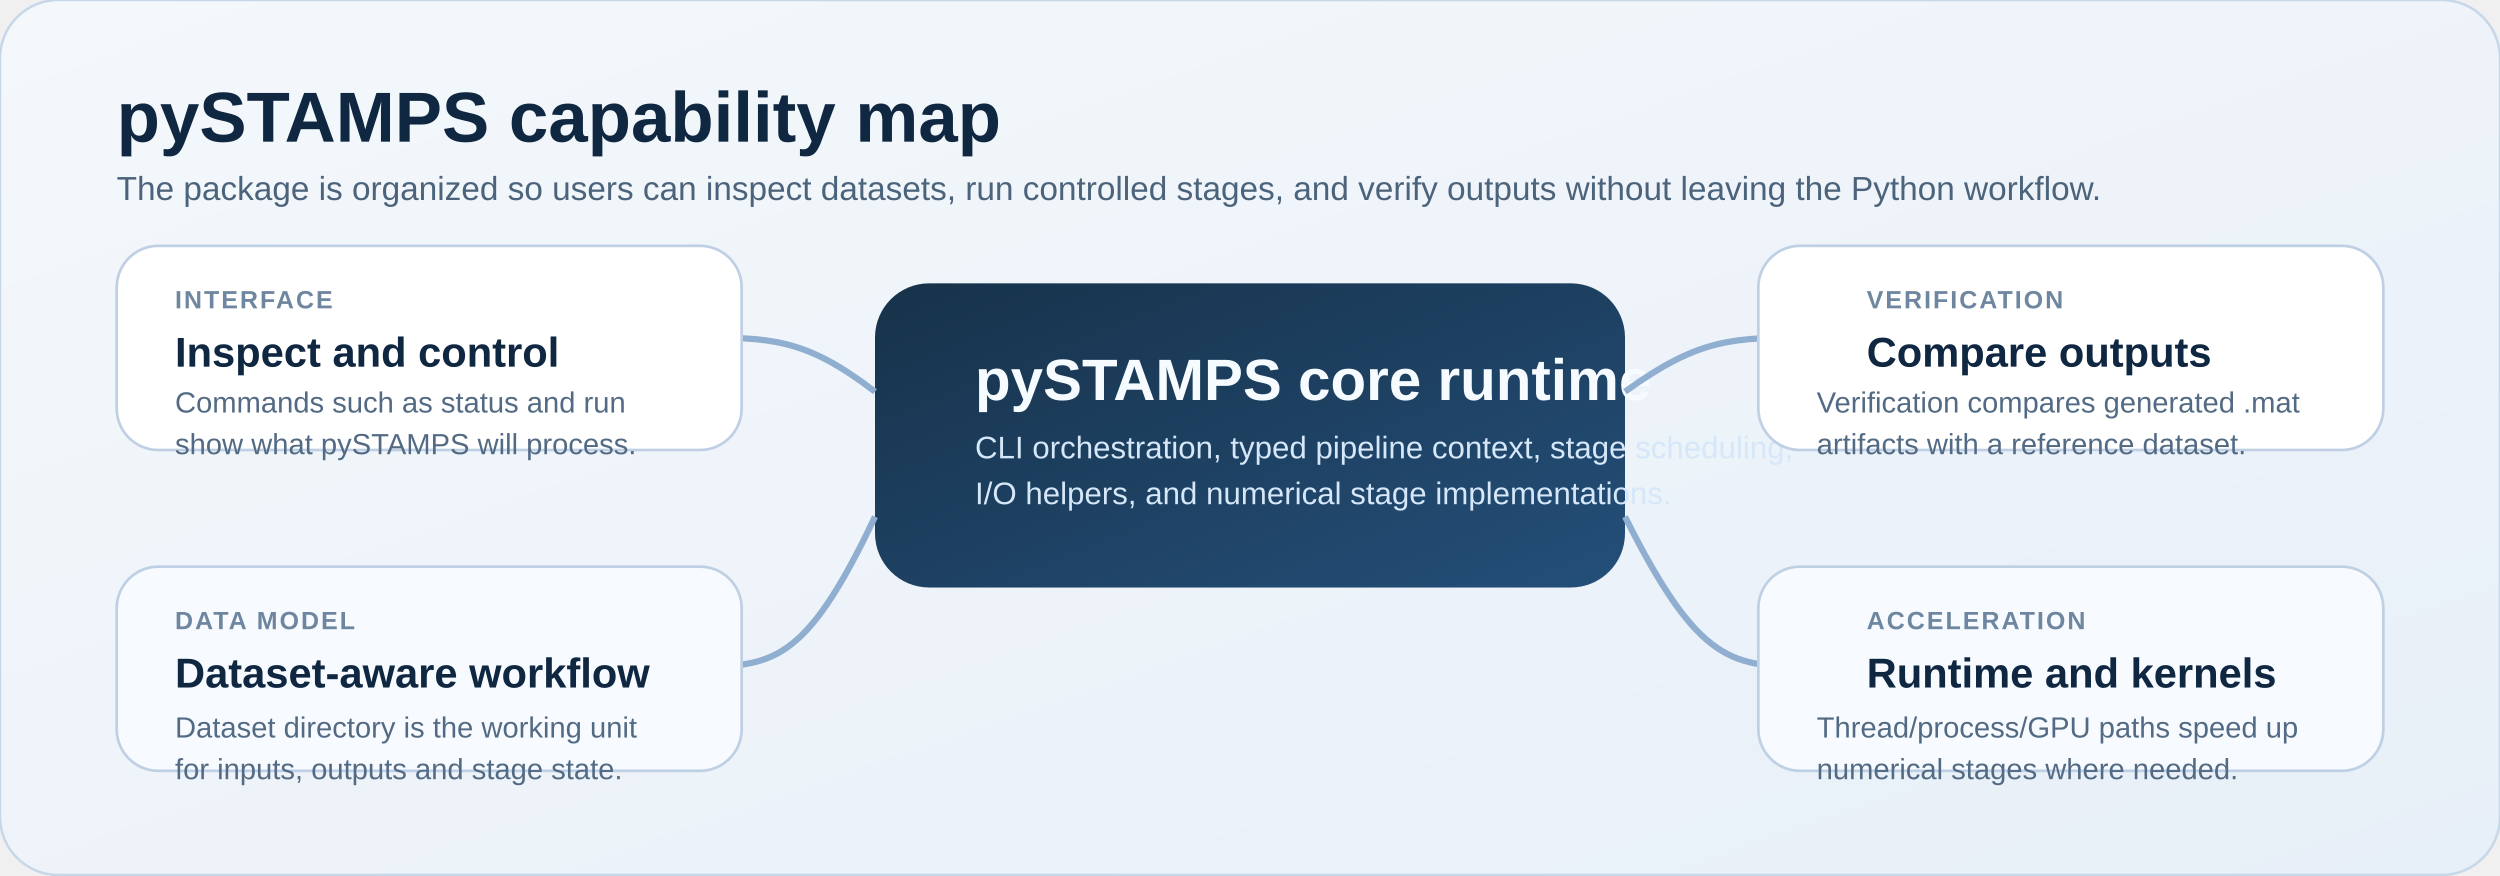
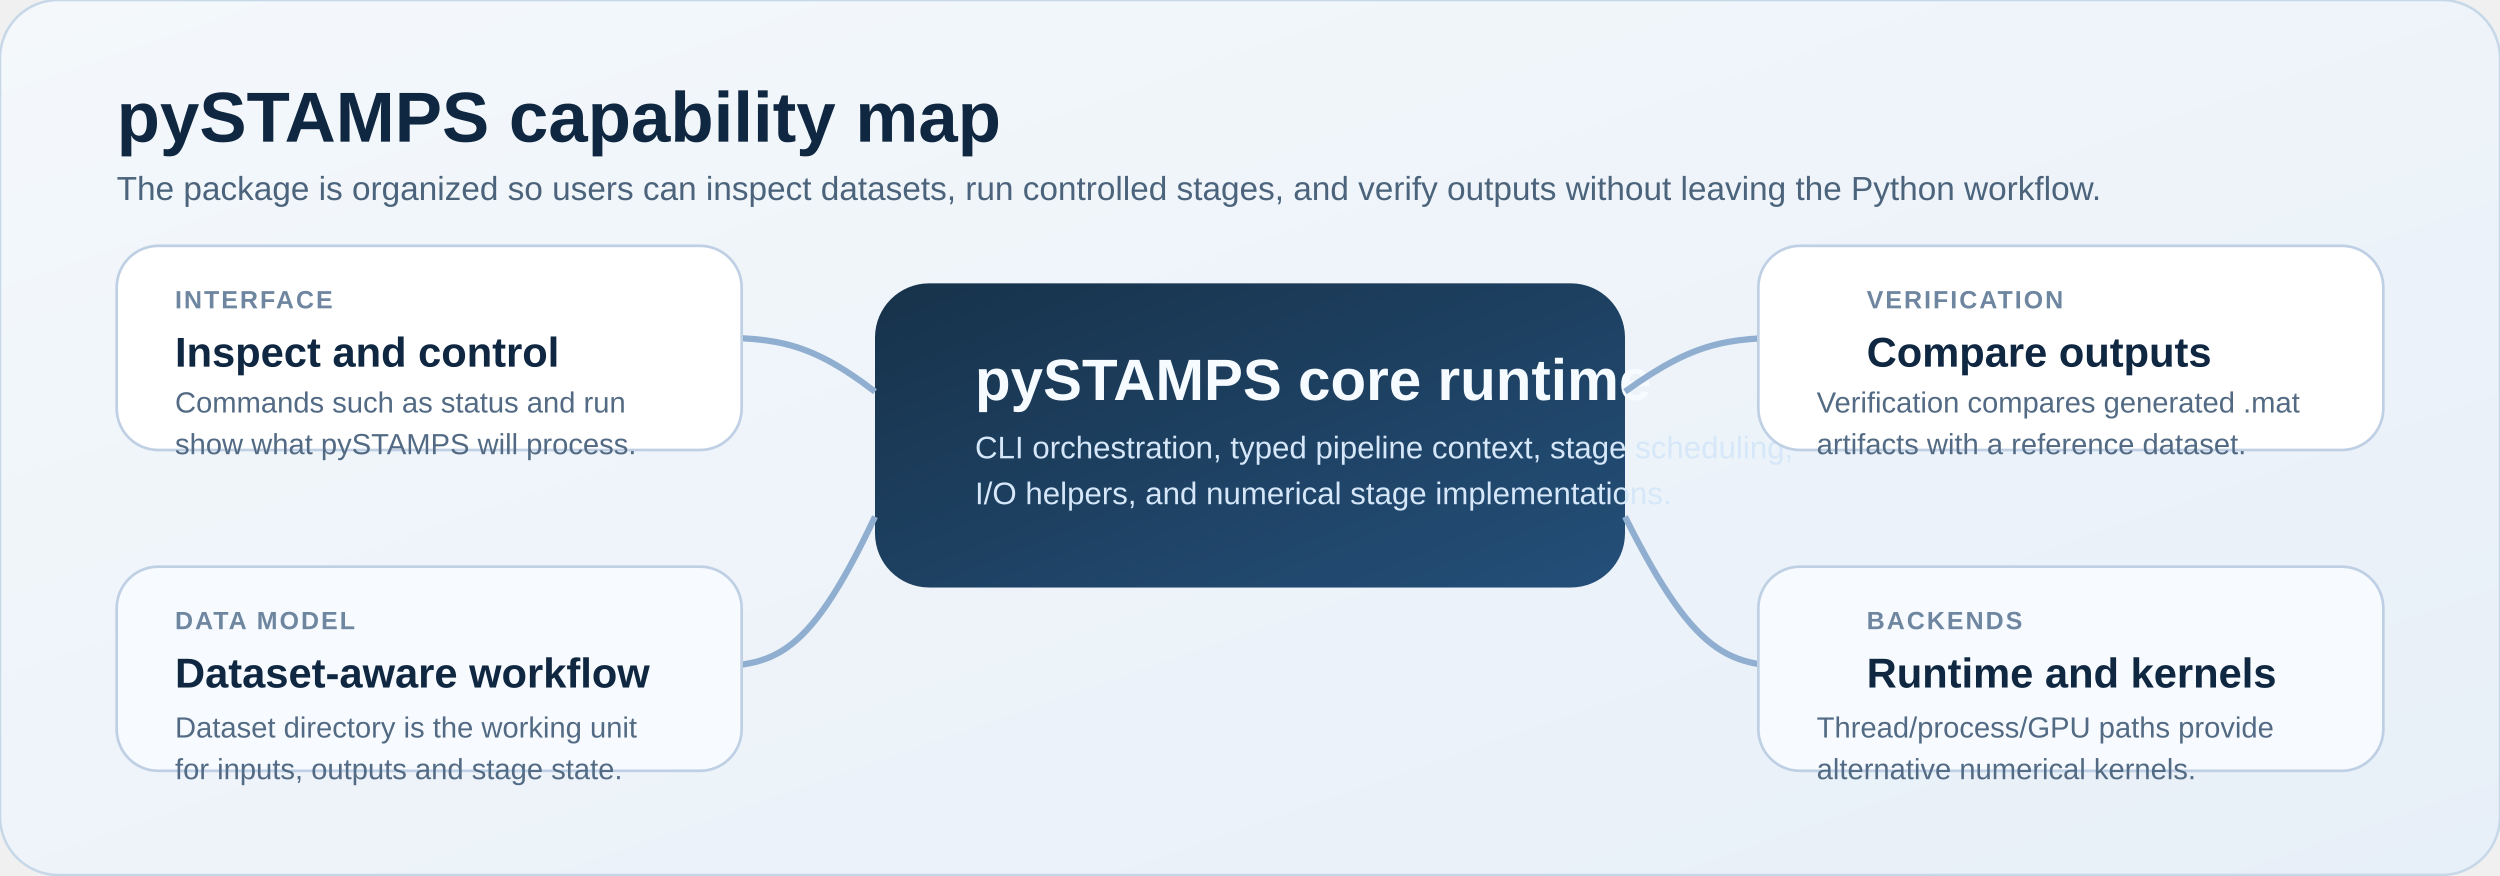
<svg xmlns="http://www.w3.org/2000/svg" width="1200" height="420" viewBox="0 0 1200 420" role="img" aria-labelledby="title desc">
  <defs>
    <linearGradient id="bg" x1="0%" y1="0%" x2="100%" y2="100%">
      <stop offset="0%" stop-color="#f4f8fb" />
      <stop offset="100%" stop-color="#e7eff8" />
    </linearGradient>
    <linearGradient id="hero" x1="0%" y1="0%" x2="100%" y2="100%">
      <stop offset="0%" stop-color="#17324a" />
      <stop offset="100%" stop-color="#244f79" />
    </linearGradient>
    <style>
      .frame { fill: url(#bg); stroke: #c6d7e8; stroke-width: 1.2; rx: 28; }
      .core { fill: url(#hero); rx: 26; }
      .cardA { fill: #ffffff; stroke: #bfd0e4; stroke-width: 1.3; rx: 20; }
      .cardB { fill: #f7fbff; stroke: #bfd0e4; stroke-width: 1.3; rx: 20; }
      .title { fill: #0f2740; font: 700 34px Arial, Helvetica, sans-serif; }
      .sub { fill: #4b637b; font: 500 16px Arial, Helvetica, sans-serif; }
      .core-title { fill: #f5fbff; font: 700 28px Arial, Helvetica, sans-serif; }
      .core-copy { fill: #d5e7f8; font: 500 15px Arial, Helvetica, sans-serif; }
      .label { fill: #102742; font: 700 20px Arial, Helvetica, sans-serif; }
      .copy { fill: #526a83; font: 500 14px Arial, Helvetica, sans-serif; }
      .mini { fill: #6e869f; font: 600 12px Arial, Helvetica, sans-serif; letter-spacing: 0.08em; }
      .line { stroke: #8faed0; stroke-width: 3; fill: none; }
    </style>
  </defs>
  <rect width="1200" height="420" class="frame" />
  <text x="56" y="68" class="title">pySTAMPS capability map</text>
  <text x="56" y="96" class="sub">The package is organized so users can inspect datasets, run controlled stages, and verify outputs without leaving the Python workflow.</text>
  <rect x="420" y="136" width="360" height="146" class="core" />
  <text x="468" y="192" class="core-title">pySTAMPS core runtime</text>
  <text x="468" y="220" class="core-copy">CLI orchestration, typed pipeline context, stage scheduling,</text>
  <text x="468" y="242" class="core-copy">I/O helpers, and numerical stage implementations.</text>
  <path d="M 332 162 C 370 162, 386 162, 420 188" class="line" />
  <path d="M 870 162 C 832 162, 816 162, 780 188" class="line" />
  <path d="M 332 320 C 370 320, 386 320, 420 248" class="line" />
  <path d="M 870 320 C 832 320, 816 320, 780 248" class="line" />
  <rect x="56" y="118" width="300" height="98" class="cardA" />
  <text x="84" y="148" class="mini">INTERFACE</text>
  <text x="84" y="176" class="label">Inspect and control</text>
  <text x="84" y="198" class="copy">Commands such as status and run</text>
  <text x="84" y="218" class="copy">show what pySTAMPS will process.</text>
  <rect x="844" y="118" width="300" height="98" class="cardA" />
  <text x="896" y="148" class="mini">VERIFICATION</text>
  <text x="896" y="176" class="label">Compare outputs</text>
  <text x="872" y="198" class="copy">Verification compares generated .mat</text>
  <text x="872" y="218" class="copy">artifacts with a reference dataset.</text>
  <rect x="56" y="272" width="300" height="98" class="cardB" />
  <text x="84" y="302" class="mini">DATA MODEL</text>
  <text x="84" y="330" class="label">Dataset-aware workflow</text>
  <text x="84" y="354" class="copy">Dataset directory is the working unit</text>
  <text x="84" y="374" class="copy">for inputs, outputs and stage state.</text>
  <rect x="844" y="272" width="300" height="98" class="cardB" />
-   <text x="896" y="302" class="mini">ACCELERATION</text>
+   <text x="896" y="302" class="mini">BACKENDS</text>
  <text x="896" y="330" class="label">Runtime and kernels</text>
-   <text x="872" y="354" class="copy">Thread/process/GPU paths speed up</text>
-   <text x="872" y="374" class="copy">numerical stages where needed.</text>
+   <text x="872" y="354" class="copy">Thread/process/GPU paths provide</text>
+   <text x="872" y="374" class="copy">alternative numerical kernels.</text>
</svg>
